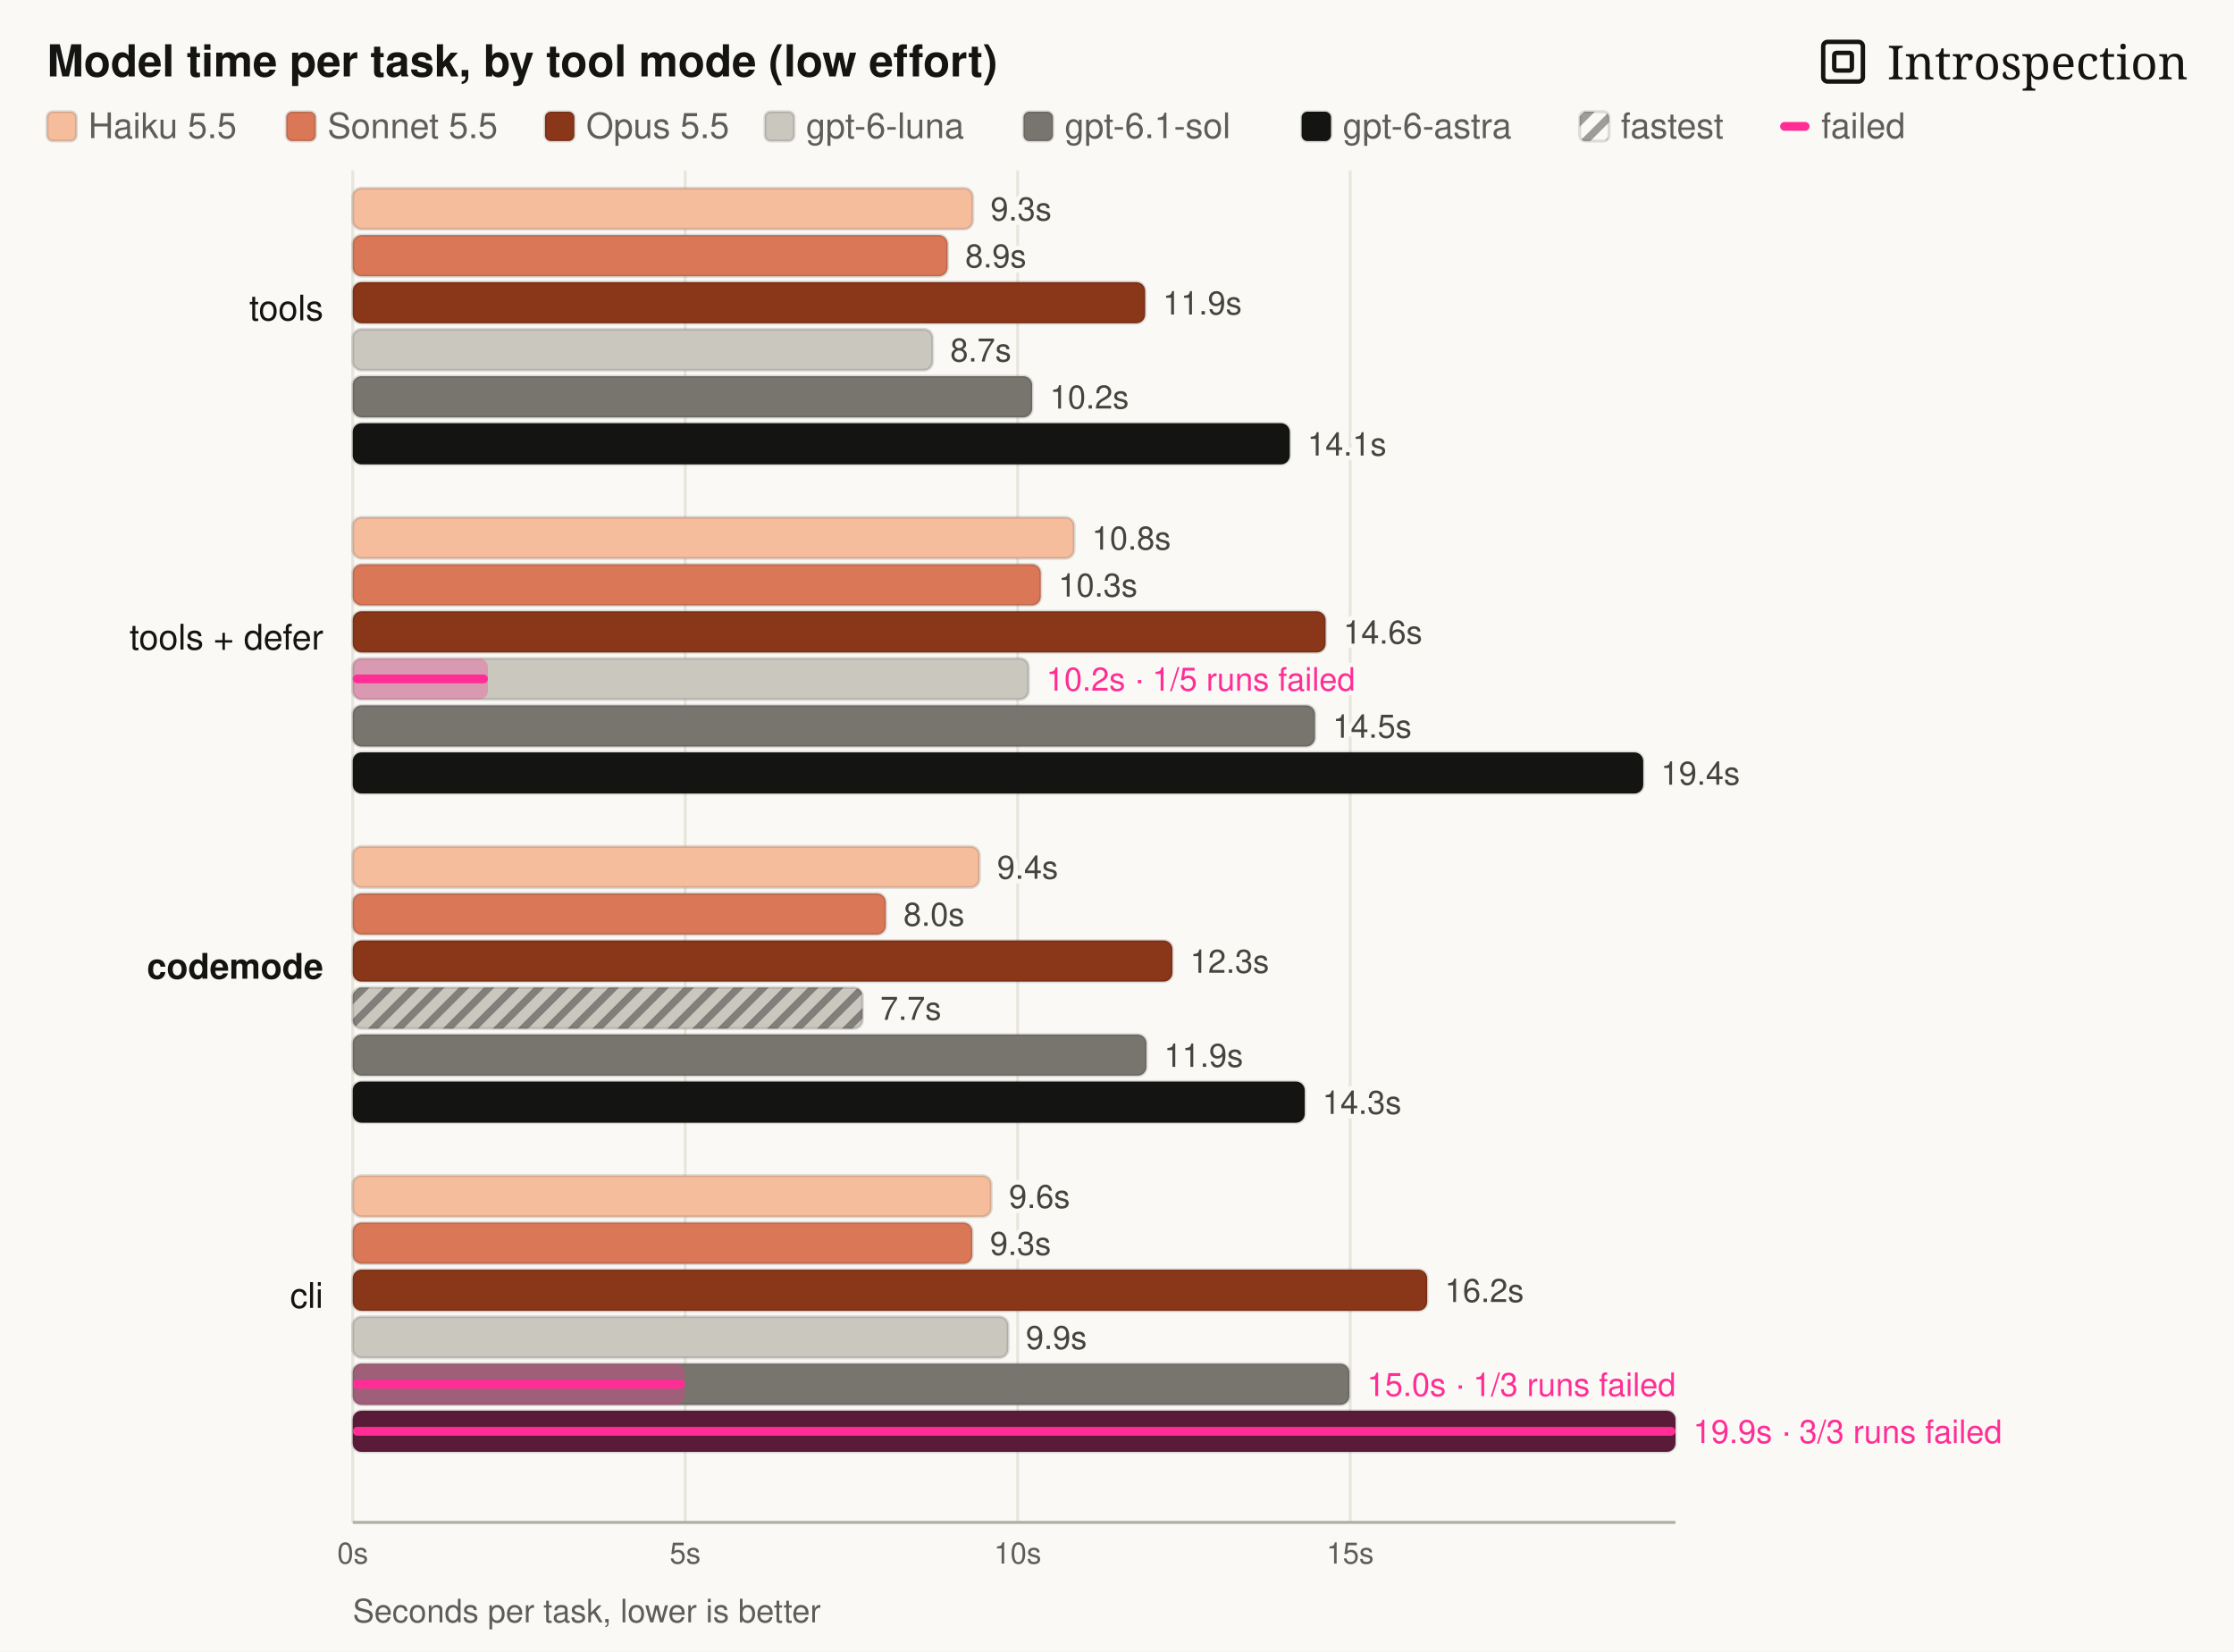
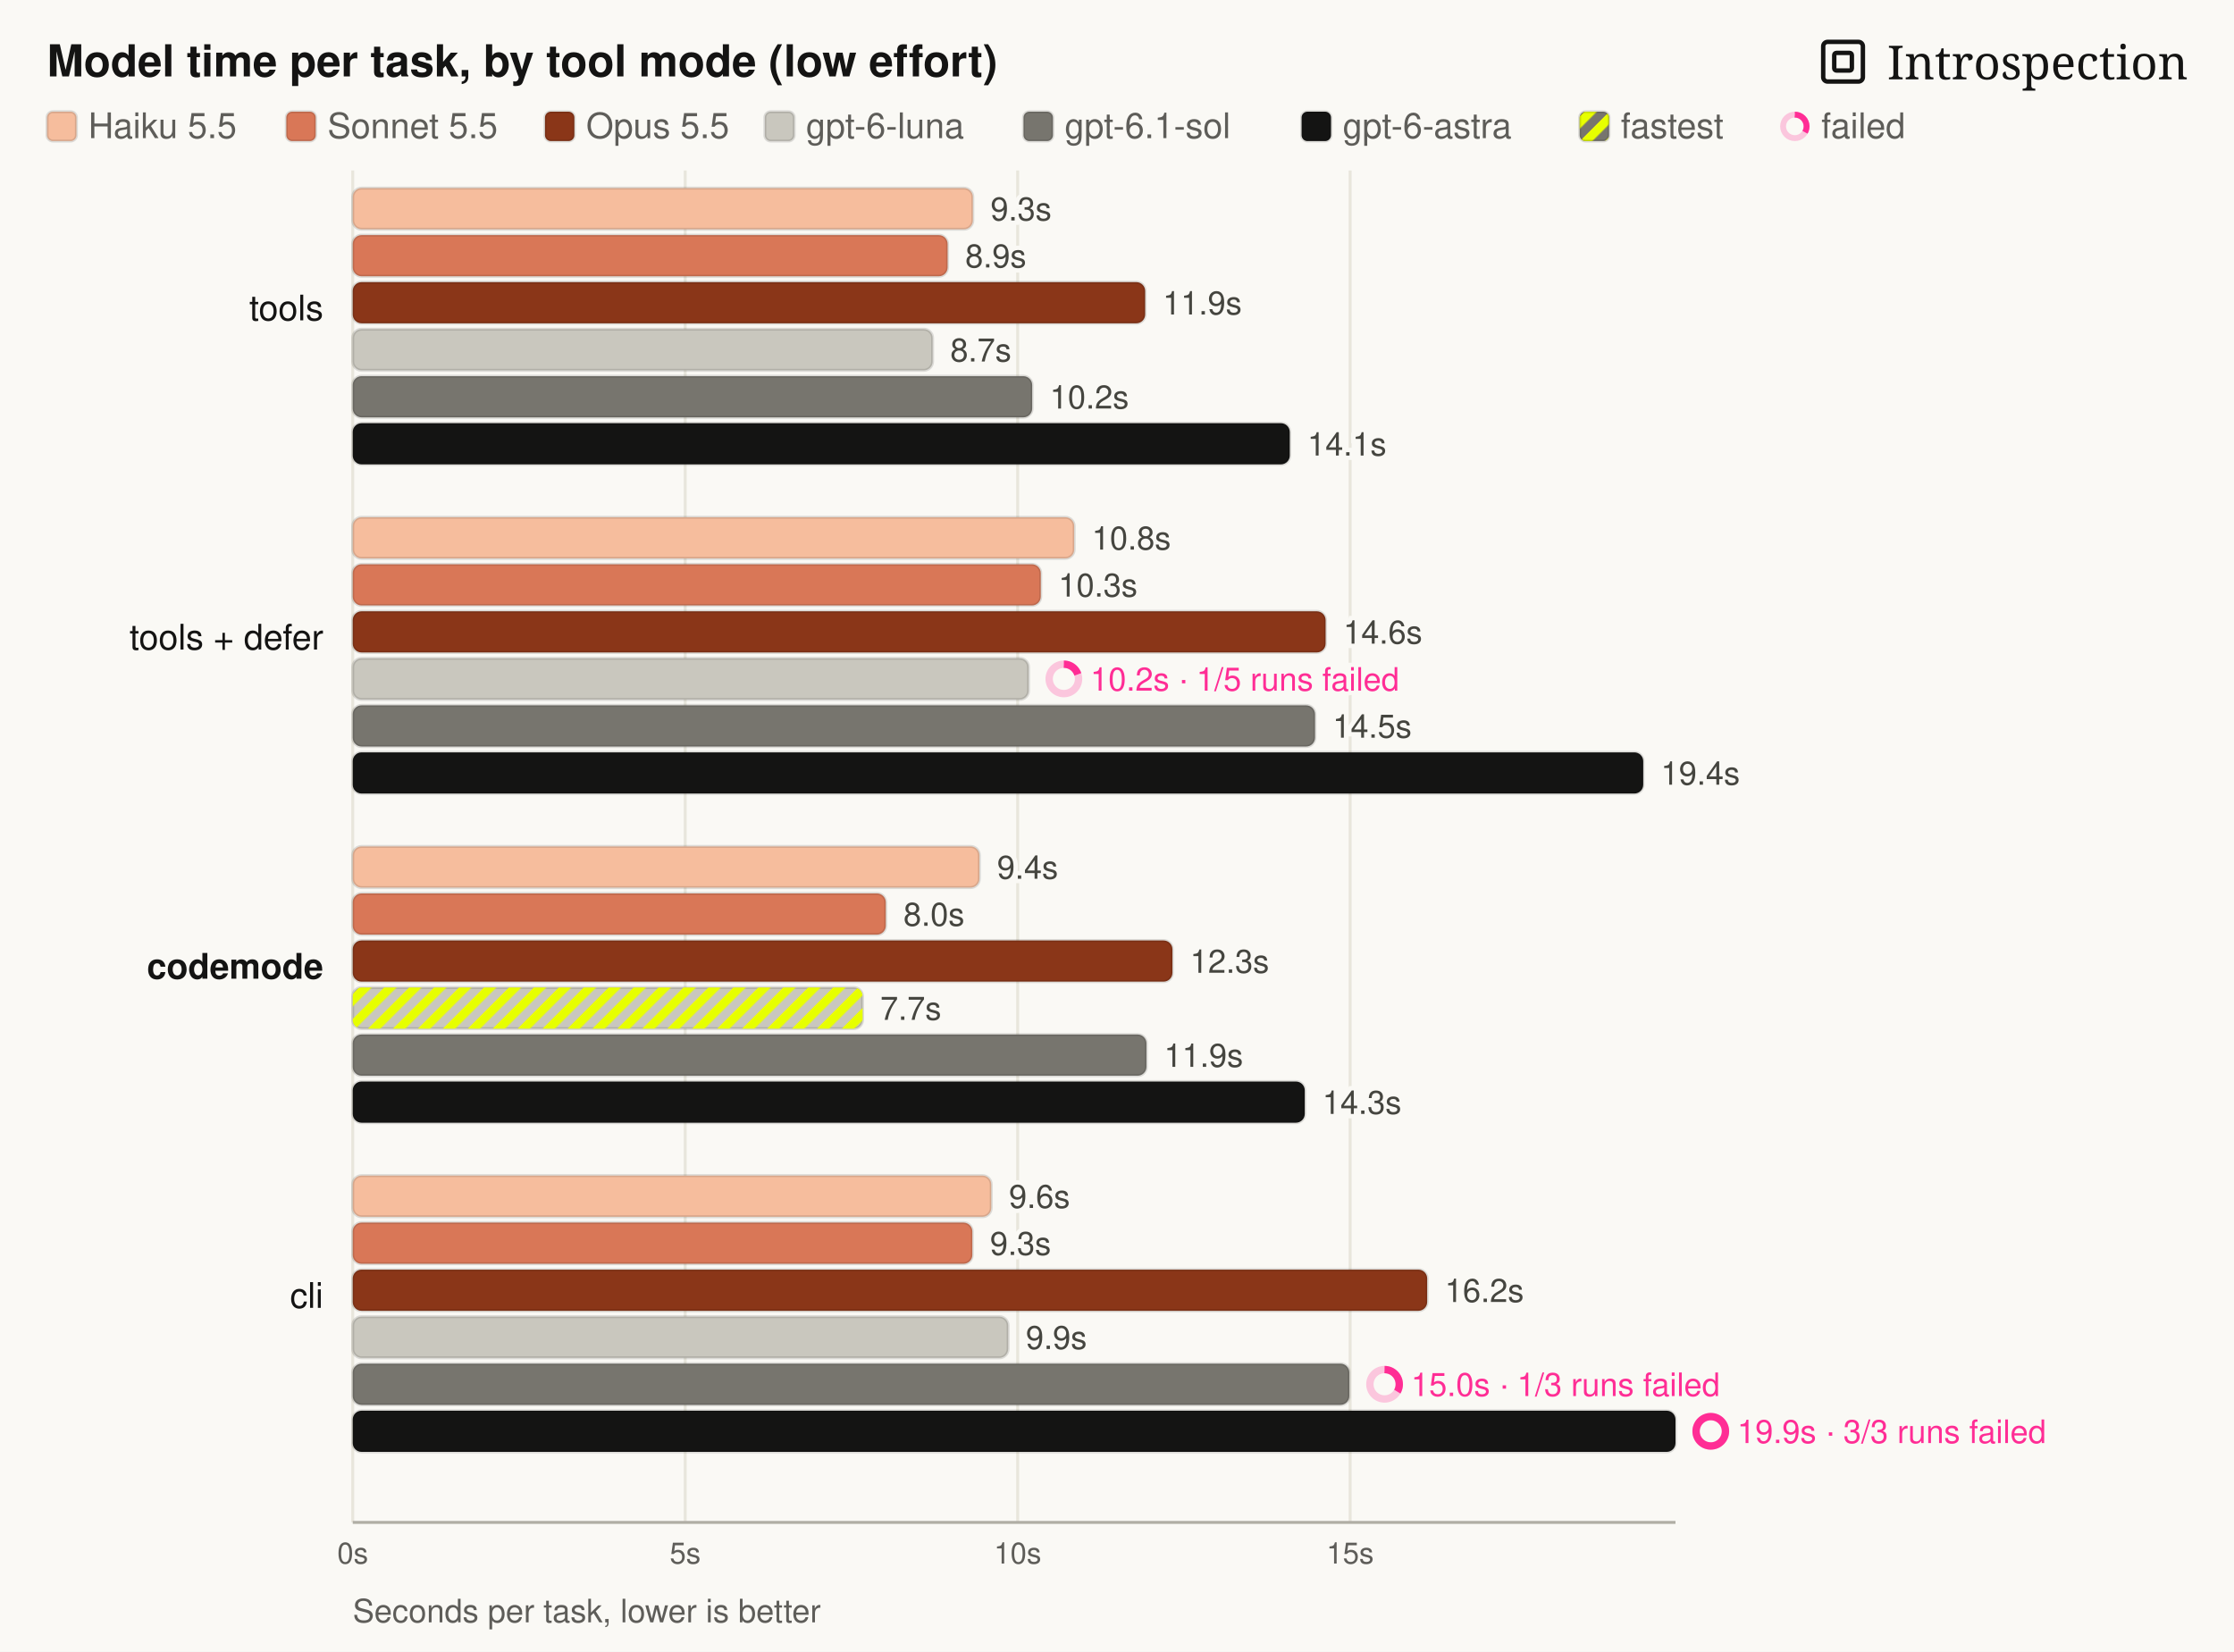
<svg xmlns="http://www.w3.org/2000/svg" width="760" height="562" viewBox="0 0 760 562" font-family="-apple-system, Segoe UI, Helvetica, Arial, sans-serif">
  <defs>
    <pattern id="win-light" patternUnits="userSpaceOnUse" width="6" height="6" patternTransform="rotate(45)">
      <rect width="2.5" height="6" fill="#141413" opacity="0.4" />
    </pattern>
    <pattern id="win-dark" patternUnits="userSpaceOnUse" width="6" height="6" patternTransform="rotate(45)">
      <rect width="2.5" height="6" fill="#ffffff" opacity="0.6" />
+     </pattern>
+     <pattern id="win-yellow" patternUnits="userSpaceOnUse" width="6" height="6" patternTransform="rotate(45)">
+       <rect width="3" height="6" fill="#e6ff00" />
    </pattern>
  </defs>
  <rect width="760" height="562" fill="#faf9f5" />
  <text x="16" y="26" font-size="15" font-weight="600" fill="#141413">Model time per task, by tool mode (low effort)</text>
  <g transform="translate(618 12) scale(0.75)" fill="none" stroke="#141413" stroke-width="2" stroke-linecap="round" stroke-linejoin="round">
    <rect x="3" y="3" width="18" height="18" rx="2" />
    <rect x="8" y="8" width="8" height="8" rx="1" />
  </g>
  <text x="642" y="27" font-size="16" font-family="Georgia, serif" fill="#141413">Introspection</text>
  <rect x="16" y="38" width="10" height="10" rx="2" fill="#f6bd9d" stroke="#0000001f" />
  <text x="30" y="47" font-size="12" fill="#5e5d59">Haiku 5.5</text>
  <rect x="97.4" y="38" width="10" height="10" rx="2" fill="#d97757" stroke="#0000001f" />
  <text x="111.4" y="47" font-size="12" fill="#5e5d59">Sonnet 5.5</text>
  <rect x="185.4" y="38" width="10" height="10" rx="2" fill="#8a3618" stroke="#0000001f" />
  <text x="199.4" y="47" font-size="12" fill="#5e5d59">Opus 5.5</text>
  <rect x="260.2" y="38" width="10" height="10" rx="2" fill="#c9c7be" stroke="#0000001f" />
  <text x="274.2" y="47" font-size="12" fill="#5e5d59">gpt-6-luna</text>
  <rect x="348.2" y="38" width="10" height="10" rx="2" fill="#77756e" stroke="#0000001f" />
  <text x="362.2" y="47" font-size="12" fill="#5e5d59">gpt-6.1-sol</text>
  <rect x="442.8" y="38" width="10" height="10" rx="2" fill="#141413" stroke="#0000001f" />
  <text x="456.8" y="47" font-size="12" fill="#5e5d59">gpt-6-astra</text>
-   <rect x="537.4" y="38" width="10" height="10" rx="2" fill="url(#win-light)" stroke="#0000001f" />
+   <rect x="537.4" y="38" width="10" height="10" rx="2" fill="#77756e" />
+   <rect x="537.4" y="38" width="10" height="10" rx="2" fill="url(#win-yellow)" stroke="#0000001f" />
  <text x="551.4" y="47" font-size="12" fill="#5e5d59">fastest</text>
-   <rect x="605.6" y="41.5" width="10" height="3" rx="1.5" fill="#ff2d95" />
+   <circle cx="610.6" cy="43" r="4" fill="none" stroke="#ff2d9540" stroke-width="2" />
+   <circle cx="610.6" cy="43" r="4" fill="none" stroke="#ff2d95" stroke-width="2" stroke-dasharray="8.378 25.133" transform="rotate(-90 610.6 43)" />
  <text x="619.6" y="47" font-size="12" fill="#5e5d59">failed</text>
  <line x1="120" y1="58" x2="120" y2="518" stroke="#e8e6dc" />
  <text x="120" y="532" font-size="10" text-anchor="middle" fill="#5e5d59">0s</text>
  <line x1="233.105" y1="58" x2="233.105" y2="518" stroke="#e8e6dc" />
  <text x="233.105" y="532" font-size="10" text-anchor="middle" fill="#5e5d59">5s</text>
  <line x1="346.21" y1="58" x2="346.21" y2="518" stroke="#e8e6dc" />
  <text x="346.21" y="532" font-size="10" text-anchor="middle" fill="#5e5d59">10s</text>
  <line x1="459.315" y1="58" x2="459.315" y2="518" stroke="#e8e6dc" />
  <text x="459.315" y="532" font-size="10" text-anchor="middle" fill="#5e5d59">15s</text>
  <line x1="120" y1="518" x2="570" y2="518" stroke="#b0aea5" />
  <text x="110" y="109" font-size="12" text-anchor="end" fill="#141413" font-weight="400">tools</text>
  <rect x="120" y="64" width="210.959" height="14" rx="3" fill="#f6bd9d" stroke="#0000001f" data-href="https://artificialanalysis.ai/models/claude-haiku-5-5" />
  <text x="336.959" y="75" font-size="11" stroke="#faf9f5" stroke-width="3" paint-order="stroke" fill="#45453f">9.3s</text>
  <rect x="120" y="80" width="202.375" height="14" rx="3" fill="#d97757" stroke="#0000001f" data-href="https://artificialanalysis.ai/models/claude-sonnet-5-5" />
  <text x="328.375" y="91" font-size="11" stroke="#faf9f5" stroke-width="3" paint-order="stroke" fill="#45453f">8.9s</text>
  <rect x="120" y="96" width="269.575" height="14" rx="3" fill="#8a3618" stroke="#0000001f" data-href="https://artificialanalysis.ai/models/claude-opus-5-5" />
  <text x="395.575" y="107" font-size="11" stroke="#faf9f5" stroke-width="3" paint-order="stroke" fill="#45453f">11.9s</text>
  <rect x="120" y="112" width="197.278" height="14" rx="3" fill="#c9c7be" stroke="#0000001f" data-href="https://artificialanalysis.ai/models/gpt-6-luna" />
  <text x="323.278" y="123" font-size="11" stroke="#faf9f5" stroke-width="3" paint-order="stroke" fill="#45453f">8.7s</text>
  <rect x="120" y="128" width="231.142" height="14" rx="3" fill="#77756e" stroke="#0000001f" data-href="https://artificialanalysis.ai/models/gpt-6-1-sol" />
  <text x="357.142" y="139" font-size="11" stroke="#faf9f5" stroke-width="3" paint-order="stroke" fill="#45453f">10.2s</text>
  <rect x="120" y="144" width="318.775" height="14" rx="3" fill="#141413" stroke="#0000001f" data-href="https://artificialanalysis.ai/models/gpt-6-astra" />
  <text x="444.775" y="155" font-size="11" stroke="#faf9f5" stroke-width="3" paint-order="stroke" fill="#45453f">14.1s</text>
  <text x="110" y="221" font-size="12" text-anchor="end" fill="#141413" font-weight="400">tools + defer</text>
  <rect x="120" y="176" width="245.434" height="14" rx="3" fill="#f6bd9d" stroke="#0000001f" data-href="https://artificialanalysis.ai/models/claude-haiku-5-5" />
  <text x="371.434" y="187" font-size="11" stroke="#faf9f5" stroke-width="3" paint-order="stroke" fill="#45453f">10.8s</text>
  <rect x="120" y="192" width="234.067" height="14" rx="3" fill="#d97757" stroke="#0000001f" data-href="https://artificialanalysis.ai/models/claude-sonnet-5-5" />
  <text x="360.067" y="203" font-size="11" stroke="#faf9f5" stroke-width="3" paint-order="stroke" fill="#45453f">10.3s</text>
  <rect x="120" y="208" width="330.968" height="14" rx="3" fill="#8a3618" stroke="#0000001f" data-href="https://artificialanalysis.ai/models/claude-opus-5-5" />
  <text x="456.968" y="219" font-size="11" stroke="#faf9f5" stroke-width="3" paint-order="stroke" fill="#45453f">14.6s</text>
  <rect x="120" y="224" width="229.925" height="14" rx="3" fill="#c9c7be" stroke="#0000001f" data-href="https://artificialanalysis.ai/models/gpt-6-luna" />
-   <rect x="120" y="224" width="45.985" height="14" rx="3" fill="#ff2d95" opacity="0.3" pointer-events="none" />
-   <rect x="120" y="229.5" width="45.985" height="3" rx="1.5" fill="#ff2d95" pointer-events="none" />
-   <text x="355.925" y="235" font-size="11" stroke="#faf9f5" stroke-width="3" paint-order="stroke" fill="#ff2d95">10.2s · 1/5 runs failed</text>
+   <circle cx="361.925" cy="231" r="5" fill="none" stroke="#ff2d9540" stroke-width="2.5" />
+   <circle cx="361.925" cy="231" r="5" fill="none" stroke="#ff2d95" stroke-width="2.5" stroke-dasharray="6.283 31.416" transform="rotate(-90 361.9246 231)" />
+   <text x="370.925" y="235" font-size="11" stroke="#faf9f5" stroke-width="3" paint-order="stroke" fill="#ff2d95">10.2s · 1/5 runs failed</text>
  <rect x="120" y="240" width="327.356" height="14" rx="3" fill="#77756e" stroke="#0000001f" data-href="https://artificialanalysis.ai/models/gpt-6-1-sol" />
  <text x="453.356" y="251" font-size="11" stroke="#faf9f5" stroke-width="3" paint-order="stroke" fill="#45453f">14.5s</text>
  <rect x="120" y="256" width="439.021" height="14" rx="3" fill="#141413" stroke="#0000001f" data-href="https://artificialanalysis.ai/models/gpt-6-astra" />
  <text x="565.021" y="267" font-size="11" stroke="#faf9f5" stroke-width="3" paint-order="stroke" fill="#45453f">19.4s</text>
  <text x="110" y="333" font-size="12" text-anchor="end" fill="#141413" font-weight="600">codemode</text>
  <rect x="120" y="288" width="213.19" height="14" rx="3" fill="#f6bd9d" stroke="#0000001f" data-href="https://artificialanalysis.ai/models/claude-haiku-5-5" />
  <text x="339.19" y="299" font-size="11" stroke="#faf9f5" stroke-width="3" paint-order="stroke" fill="#45453f">9.4s</text>
  <rect x="120" y="304" width="181.338" height="14" rx="3" fill="#d97757" stroke="#0000001f" data-href="https://artificialanalysis.ai/models/claude-sonnet-5-5" />
  <text x="307.338" y="315" font-size="11" stroke="#faf9f5" stroke-width="3" paint-order="stroke" fill="#45453f">8.0s</text>
  <rect x="120" y="320" width="278.857" height="14" rx="3" fill="#8a3618" stroke="#0000001f" data-href="https://artificialanalysis.ai/models/claude-opus-5-5" />
  <text x="404.857" y="331" font-size="11" stroke="#faf9f5" stroke-width="3" paint-order="stroke" fill="#45453f">12.3s</text>
  <rect x="120" y="336" width="173.453" height="14" rx="3" fill="#c9c7be" stroke="#0000001f" data-href="https://artificialanalysis.ai/models/gpt-6-luna" />
-   <rect x="120" y="336" width="173.453" height="14" rx="3" fill="url(#win-light)" pointer-events="none" />
+   <rect x="120" y="336" width="173.453" height="14" rx="3" fill="url(#win-yellow)" pointer-events="none" />
  <text x="299.453" y="347" font-size="11" stroke="#faf9f5" stroke-width="3" paint-order="stroke" fill="#45453f">7.7s</text>
  <rect x="120" y="352" width="270.012" height="14" rx="3" fill="#77756e" stroke="#0000001f" data-href="https://artificialanalysis.ai/models/gpt-6-1-sol" />
  <text x="396.012" y="363" font-size="11" stroke="#faf9f5" stroke-width="3" paint-order="stroke" fill="#45453f">11.9s</text>
  <rect x="120" y="368" width="323.873" height="14" rx="3" fill="#141413" stroke="#0000001f" data-href="https://artificialanalysis.ai/models/gpt-6-astra" />
  <text x="449.873" y="379" font-size="11" stroke="#faf9f5" stroke-width="3" paint-order="stroke" fill="#45453f">14.3s</text>
  <text x="110" y="445" font-size="12" text-anchor="end" fill="#141413" font-weight="400">cli</text>
  <rect x="120" y="400" width="217.225" height="14" rx="3" fill="#f6bd9d" stroke="#0000001f" data-href="https://artificialanalysis.ai/models/claude-haiku-5-5" />
  <text x="343.225" y="411" font-size="11" stroke="#faf9f5" stroke-width="3" paint-order="stroke" fill="#45453f">9.6s</text>
  <rect x="120" y="416" width="210.783" height="14" rx="3" fill="#d97757" stroke="#0000001f" data-href="https://artificialanalysis.ai/models/claude-sonnet-5-5" />
  <text x="336.783" y="427" font-size="11" stroke="#faf9f5" stroke-width="3" paint-order="stroke" fill="#45453f">9.3s</text>
  <rect x="120" y="432" width="365.518" height="14" rx="3" fill="#8a3618" stroke="#0000001f" data-href="https://artificialanalysis.ai/models/claude-opus-5-5" />
  <text x="491.518" y="443" font-size="11" stroke="#faf9f5" stroke-width="3" paint-order="stroke" fill="#45453f">16.2s</text>
  <rect x="120" y="448" width="222.975" height="14" rx="3" fill="#c9c7be" stroke="#0000001f" data-href="https://artificialanalysis.ai/models/gpt-6-luna" />
  <text x="348.975" y="459" font-size="11" stroke="#faf9f5" stroke-width="3" paint-order="stroke" fill="#45453f">9.9s</text>
  <rect x="120" y="464" width="339.029" height="14" rx="3" fill="#77756e" stroke="#0000001f" data-href="https://artificialanalysis.ai/models/gpt-6-1-sol" />
-   <rect x="120" y="464" width="113.01" height="14" rx="3" fill="#ff2d95" opacity="0.3" pointer-events="none" />
-   <rect x="120" y="469.5" width="113.01" height="3" rx="1.5" fill="#ff2d95" pointer-events="none" />
-   <text x="465.029" y="475" font-size="11" stroke="#faf9f5" stroke-width="3" paint-order="stroke" fill="#ff2d95">15.0s · 1/3 runs failed</text>
+   <circle cx="471.029" cy="471" r="5" fill="none" stroke="#ff2d9540" stroke-width="2.5" />
+   <circle cx="471.029" cy="471" r="5" fill="none" stroke="#ff2d95" stroke-width="2.5" stroke-dasharray="10.472 31.416" transform="rotate(-90 471.0288 471)" />
+   <text x="480.029" y="475" font-size="11" stroke="#faf9f5" stroke-width="3" paint-order="stroke" fill="#ff2d95">15.0s · 1/3 runs failed</text>
  <rect x="120" y="480" width="450" height="14" rx="3" fill="#141413" stroke="#0000001f" data-href="https://artificialanalysis.ai/models/gpt-6-astra" />
-   <rect x="120" y="480" width="450" height="14" rx="3" fill="#ff2d95" opacity="0.3" pointer-events="none" />
-   <rect x="120" y="485.5" width="450" height="3" rx="1.5" fill="#ff2d95" pointer-events="none" />
-   <text x="576" y="491" font-size="11" stroke="#faf9f5" stroke-width="3" paint-order="stroke" fill="#ff2d95">19.9s · 3/3 runs failed</text>
+   <circle cx="582" cy="487" r="5" fill="none" stroke="#ff2d9540" stroke-width="2.5" />
+   <circle cx="582" cy="487" r="5" fill="none" stroke="#ff2d95" stroke-width="2.5" stroke-dasharray="31.416 31.416" transform="rotate(-90 582 487)" />
+   <text x="591" y="491" font-size="11" stroke="#faf9f5" stroke-width="3" paint-order="stroke" fill="#ff2d95">19.9s · 3/3 runs failed</text>
  <text x="120" y="552" font-size="11" fill="#5e5d59">Seconds per task, lower is better</text>
</svg>
